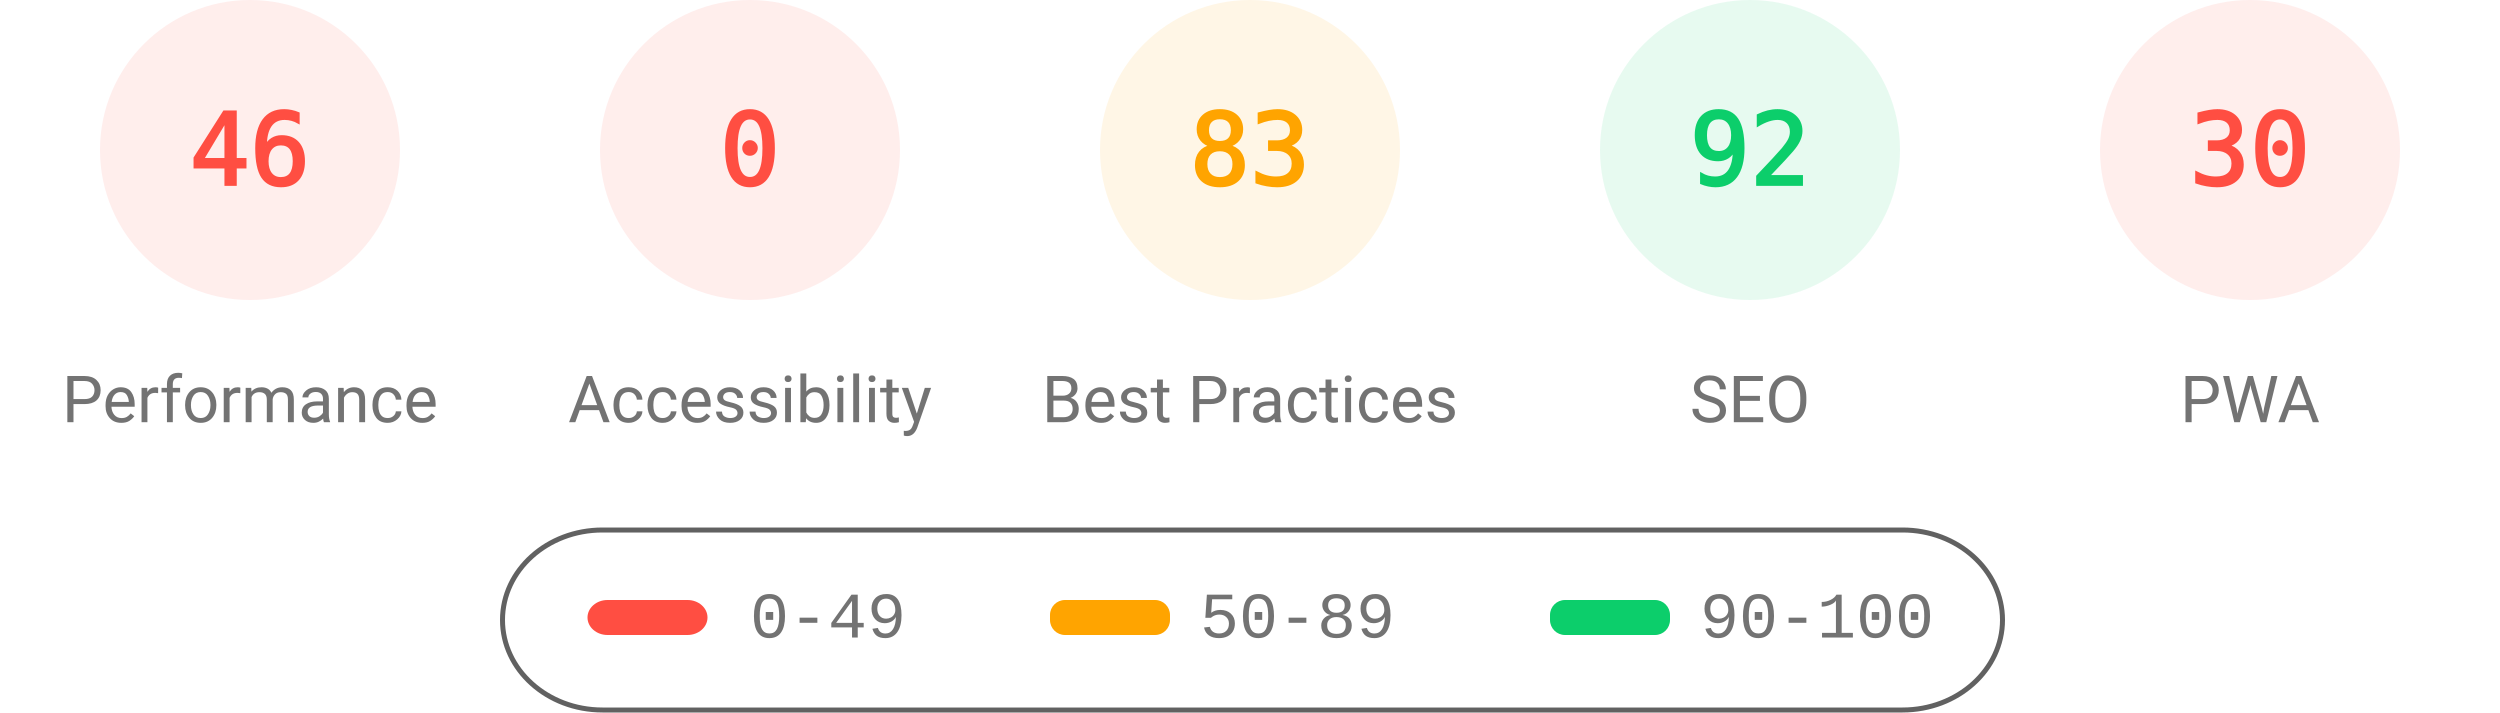
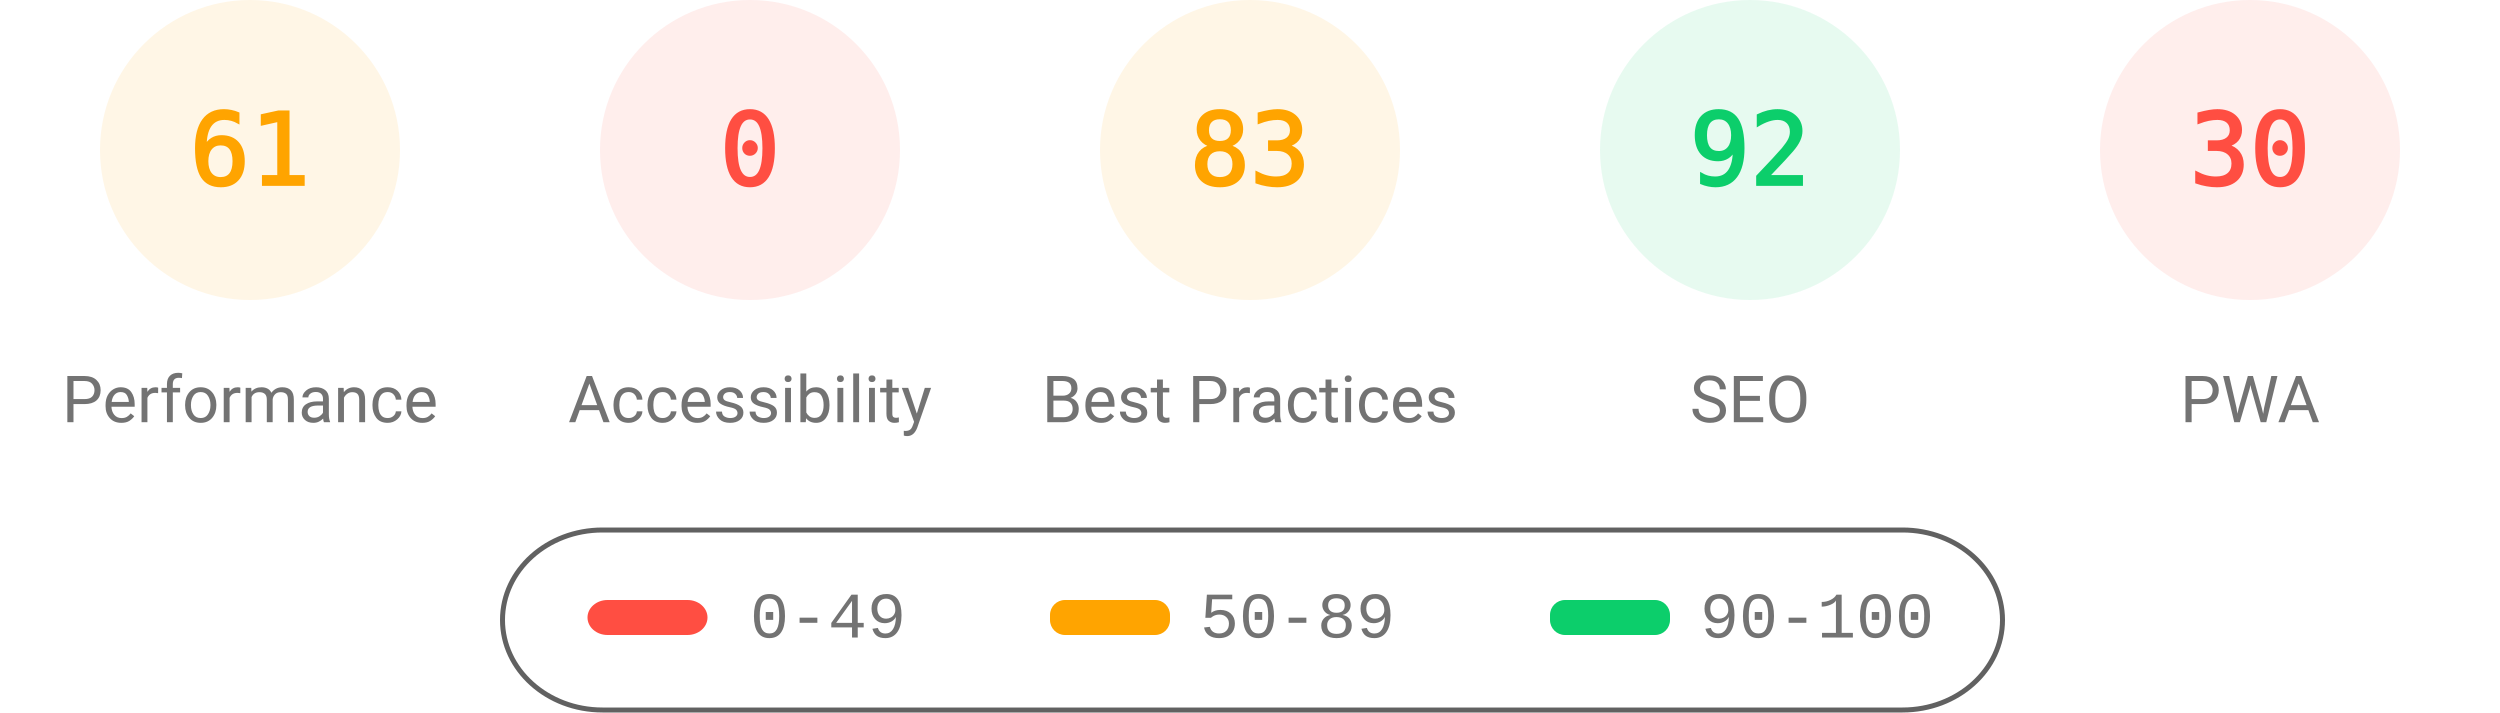
<svg xmlns="http://www.w3.org/2000/svg" fill="none" width="1000" height="285">
  <style>.gauge-base{opacity:.1}.gauge-arc{fill:none;animation-delay:250ms;stroke-linecap:round;transform:rotate(-90deg);transform-origin:100px 60px;animation:load-gauge 1s ease forwards}.guage-text{font-size:40px;font-family:monospace;text-align:center}.guage-red{color:#ff4e42;fill:#ff4e42;stroke:#ff4e42}.guage-orange{color:#ffa400;fill:#ffa400;stroke:#ffa400}.guage-green{color:#0cce6b;fill:#0cce6b;stroke:#0cce6b}.guage-undefined{color:#5c5c5c;fill:#5c5c5c;stroke:#5c5c5c}.guage-title{color:#737373;fill:#737373;stroke:none;font-size:26px;line-height:26px;font-family:Roboto,Halvetica,Arial,sans-serif}@keyframes load-gauge{from{stroke-dasharray:0 352.858}}</style>
-   <svg class="guage-div guage-perf guage-red" viewBox="0 0 200 200" width="200" height="200">
+   <svg class="guage-div guage-perf guage-orange" viewBox="0 0 200 200" width="200" height="200">
    <circle class="gauge-base" r="56" cx="100" cy="60" stroke-width="8" />
-     <circle class="gauge-arc guage-arc-1" r="56" cx="100" cy="60" stroke-width="8" style="stroke-dasharray:161.855,351.858" />
-     <text class="guage-text" x="100" y="60" alignment-baseline="central" dominant-baseline="central" text-anchor="middle">46</text>
+     <circle class="gauge-arc guage-arc-1" r="56" cx="100" cy="60" stroke-width="8" style="stroke-dasharray:214.633,351.858" />
+     <text class="guage-text" x="100" y="60" alignment-baseline="central" dominant-baseline="central" text-anchor="middle">61</text>
    <text class="guage-title" x="100" y="160" alignment-baseline="central" dominant-baseline="central" text-anchor="middle">Performance</text>
  </svg>
  <svg class="guage-div guage-acc guage-red" viewBox="0 0 200 200" width="200" height="200" x="200">
    <circle class="gauge-base" r="56" cx="100" cy="60" stroke-width="8" />
    <circle class="gauge-arc guage-arc-2" r="56" cx="100" cy="60" stroke-width="8" style="stroke-dasharray:0,351.858" />
    <text class="guage-text" x="100" y="60" alignment-baseline="central" dominant-baseline="central" text-anchor="middle">0</text>
    <text class="guage-title" x="100" y="160" alignment-baseline="central" dominant-baseline="central" text-anchor="middle">Accessibility</text>
  </svg>
  <svg class="guage-div guage-best guage-orange" viewBox="0 0 200 200" width="200" height="200" x="400">
    <circle class="gauge-base" r="56" cx="100" cy="60" stroke-width="8" />
    <circle class="gauge-arc guage-arc-3" r="56" cx="100" cy="60" stroke-width="8" style="stroke-dasharray:292.042,351.858" />
    <text class="guage-text" x="100" y="60" alignment-baseline="central" dominant-baseline="central" text-anchor="middle">83</text>
    <text class="guage-title" x="100" y="160" alignment-baseline="central" dominant-baseline="central" text-anchor="middle">Best Practices</text>
  </svg>
  <svg class="guage-div guage-seo guage-green" viewBox="0 0 200 200" width="200" height="200" x="600">
    <circle class="gauge-base" r="56" cx="100" cy="60" stroke-width="8" />
    <circle class="gauge-arc guage-arc-4" r="56" cx="100" cy="60" stroke-width="8" style="stroke-dasharray:323.709,351.858" />
    <text class="guage-text" x="100" y="60" alignment-baseline="central" dominant-baseline="central" text-anchor="middle">92</text>
    <text class="guage-title" x="100" y="160" alignment-baseline="central" dominant-baseline="central" text-anchor="middle">SEO</text>
  </svg>
  <svg class="guage-div guage-pwa guage-red" viewBox="0 0 200 200" width="200" height="200" x="800">
    <circle class="gauge-base" r="56" cx="100" cy="60" stroke-width="8" />
    <circle class="gauge-arc guage-arc-4" r="56" cx="100" cy="60" stroke-width="8" style="stroke-dasharray:105.557,351.858" />
    <text class="guage-text" x="100" y="60" alignment-baseline="central" dominant-baseline="central" text-anchor="middle">30</text>
    <text class="guage-title" x="100" y="160" alignment-baseline="central" dominant-baseline="central" text-anchor="middle">PWA</text>
  </svg>
  <svg width="604" height="76" x="200" y="210">
    <path fill="none" id="canvas_background" d="M-1-1h604v80H-1z" />
    <rect fill-opacity="0" stroke="#616161" stroke-width="2" rx="40" id="svg_2" height="72" width="600" y="2" x="1" fill="#000" />
    <rect stroke="#000" rx="8" id="svg_3" height="14" width="48" y="30" x="35" stroke-opacity="null" stroke-width="0" fill="#ff4e42" />
    <rect stroke="#000" rx="6" id="svg_4" height="14" width="48" y="30" x="220" stroke-opacity="null" stroke-width="0" fill="#ffa400" />
    <rect stroke="#000" rx="6" id="svg_5" height="14" width="48" y="30" x="420" stroke-opacity="null" stroke-width="0" fill="#0cce6b" />
    <text xml:space="preserve" text-anchor="start" font-family="'Courier New', Courier, monospace" font-size="26" id="svg_6" y="45" x="100" stroke-opacity="null" stroke-width="0" stroke="#000" fill="#737373">0-49</text>
    <text xml:space="preserve" text-anchor="start" font-family="'Courier New', Courier, monospace" font-size="26" id="svg_7" y="45" x="280" stroke-opacity="null" stroke-width="0" stroke="#000" fill="#737373">50-89</text>
    <text xml:space="preserve" text-anchor="start" font-family="'Courier New', Courier, monospace" font-size="26" id="svg_8" y="45" x="480" stroke-opacity="null" stroke-width="0" stroke="#000" fill="#737373">90-100</text>
  </svg>
</svg>
